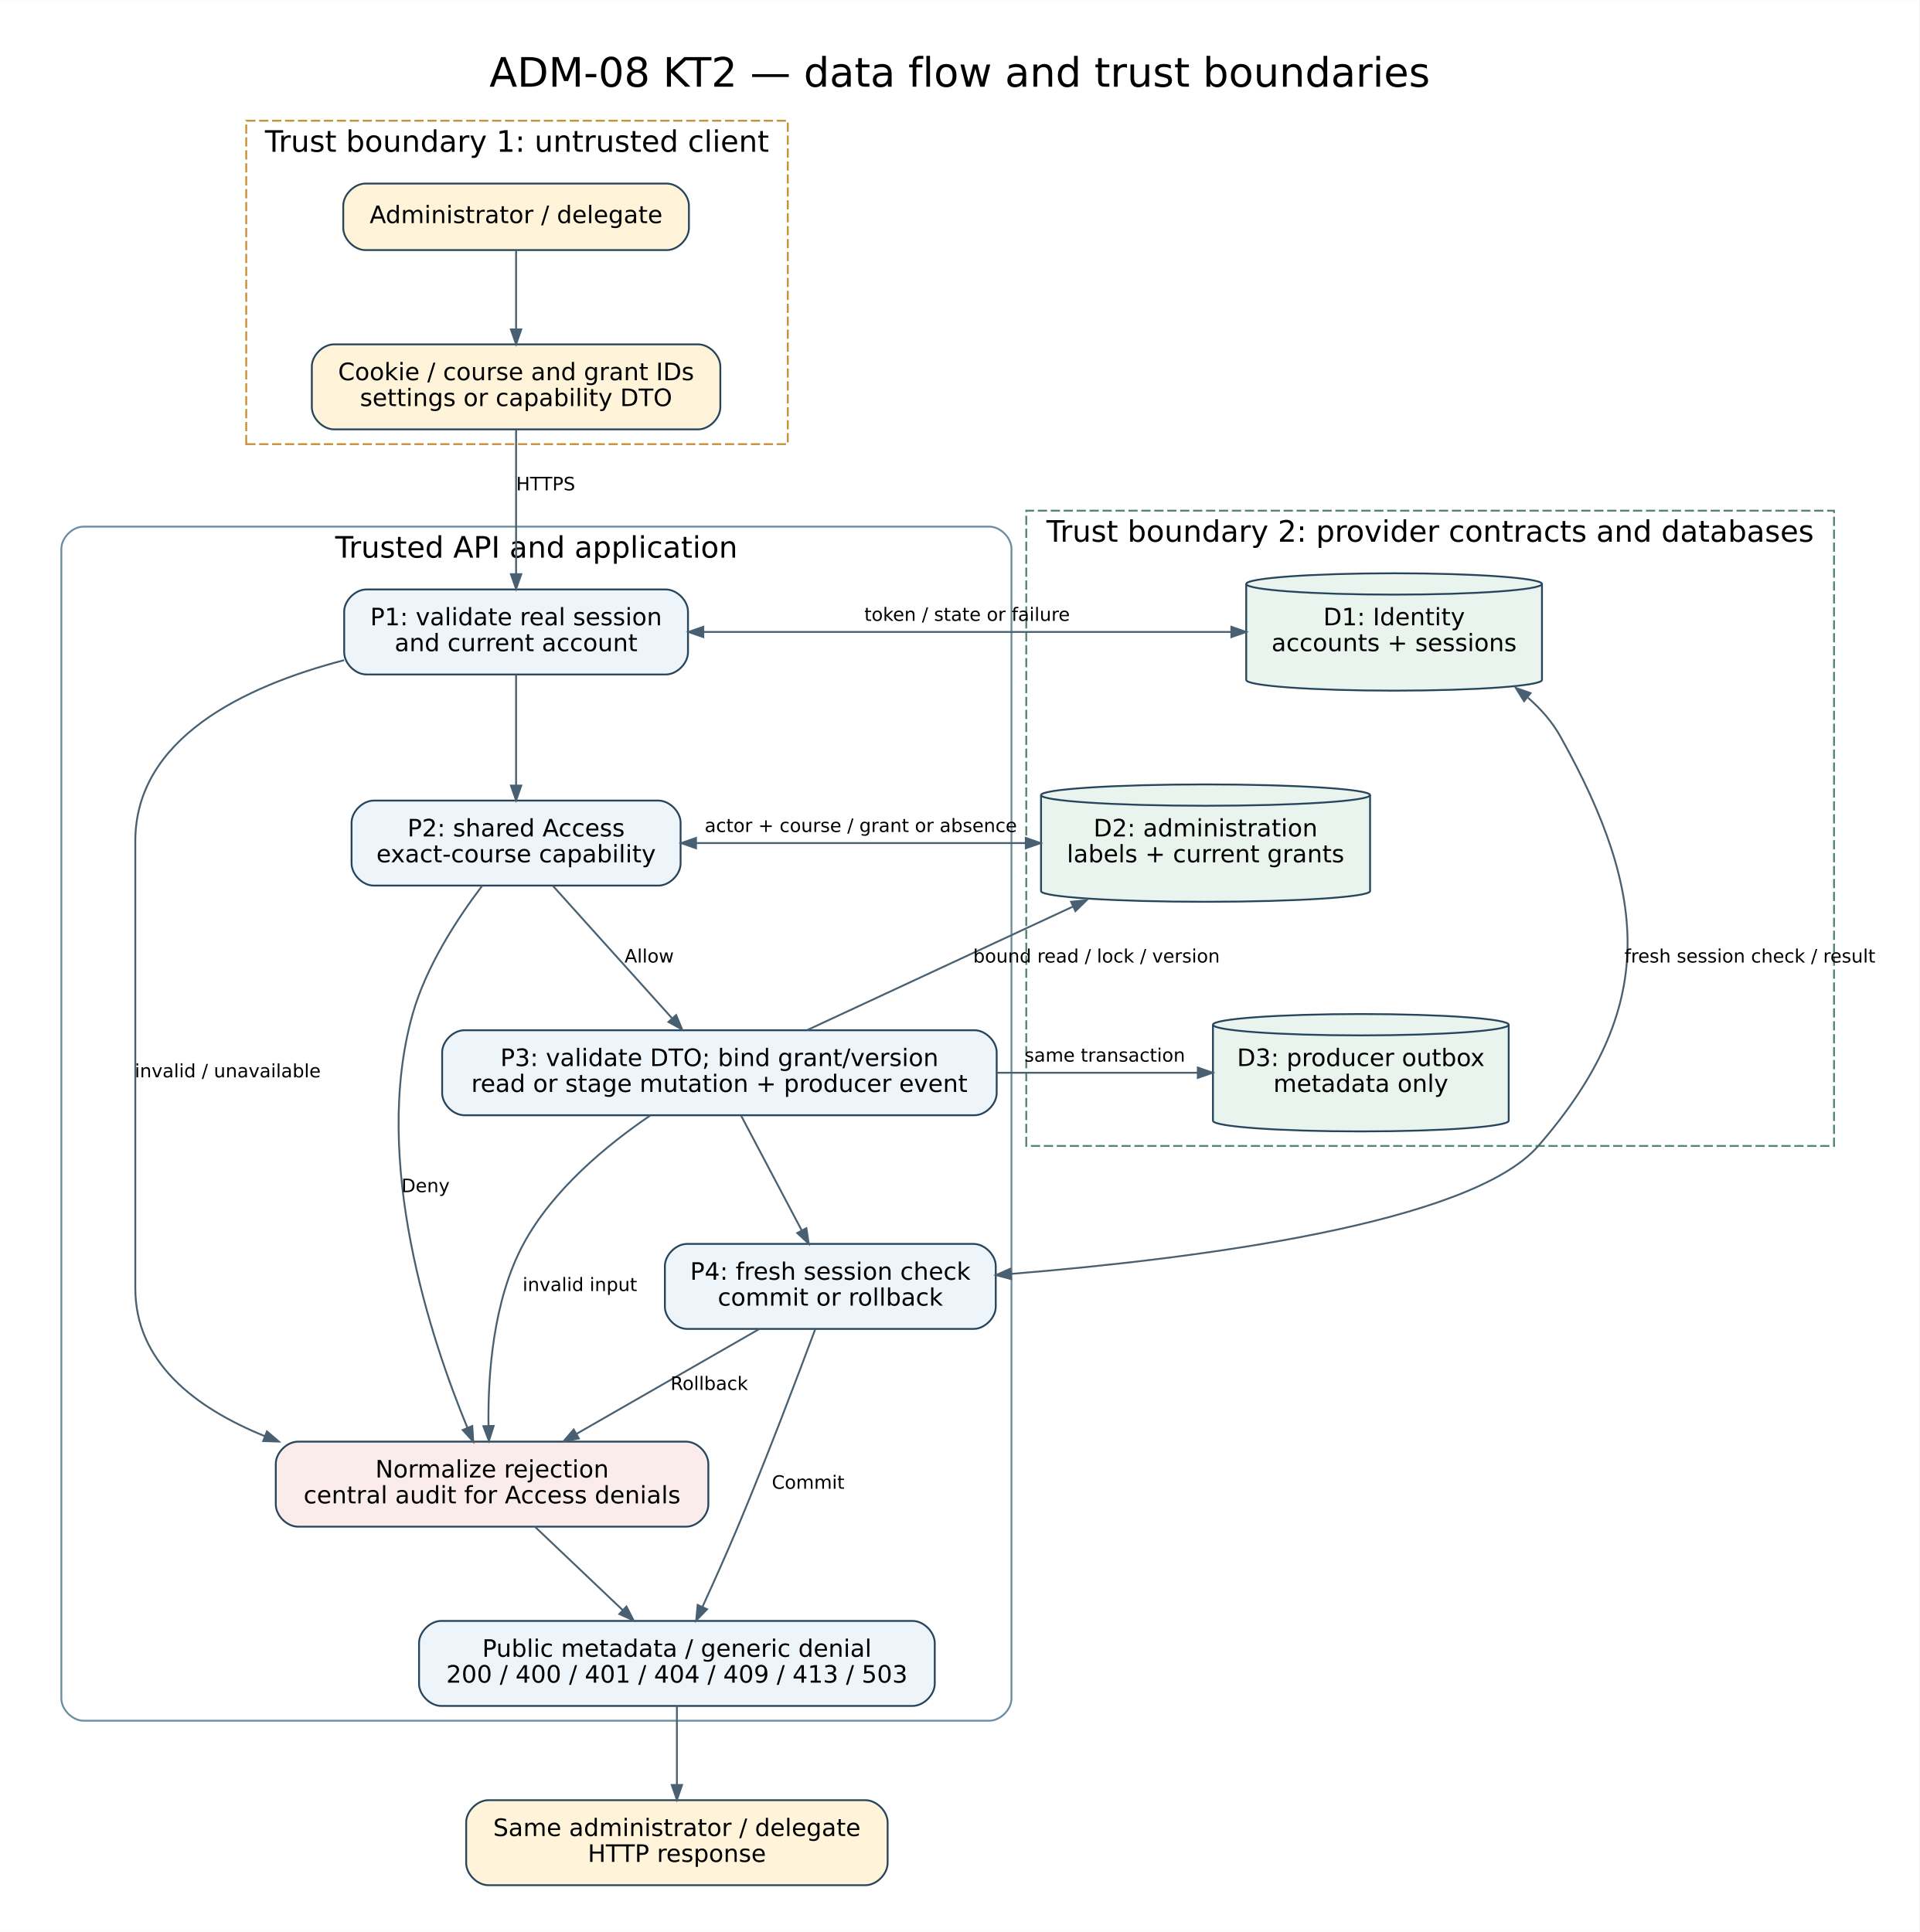
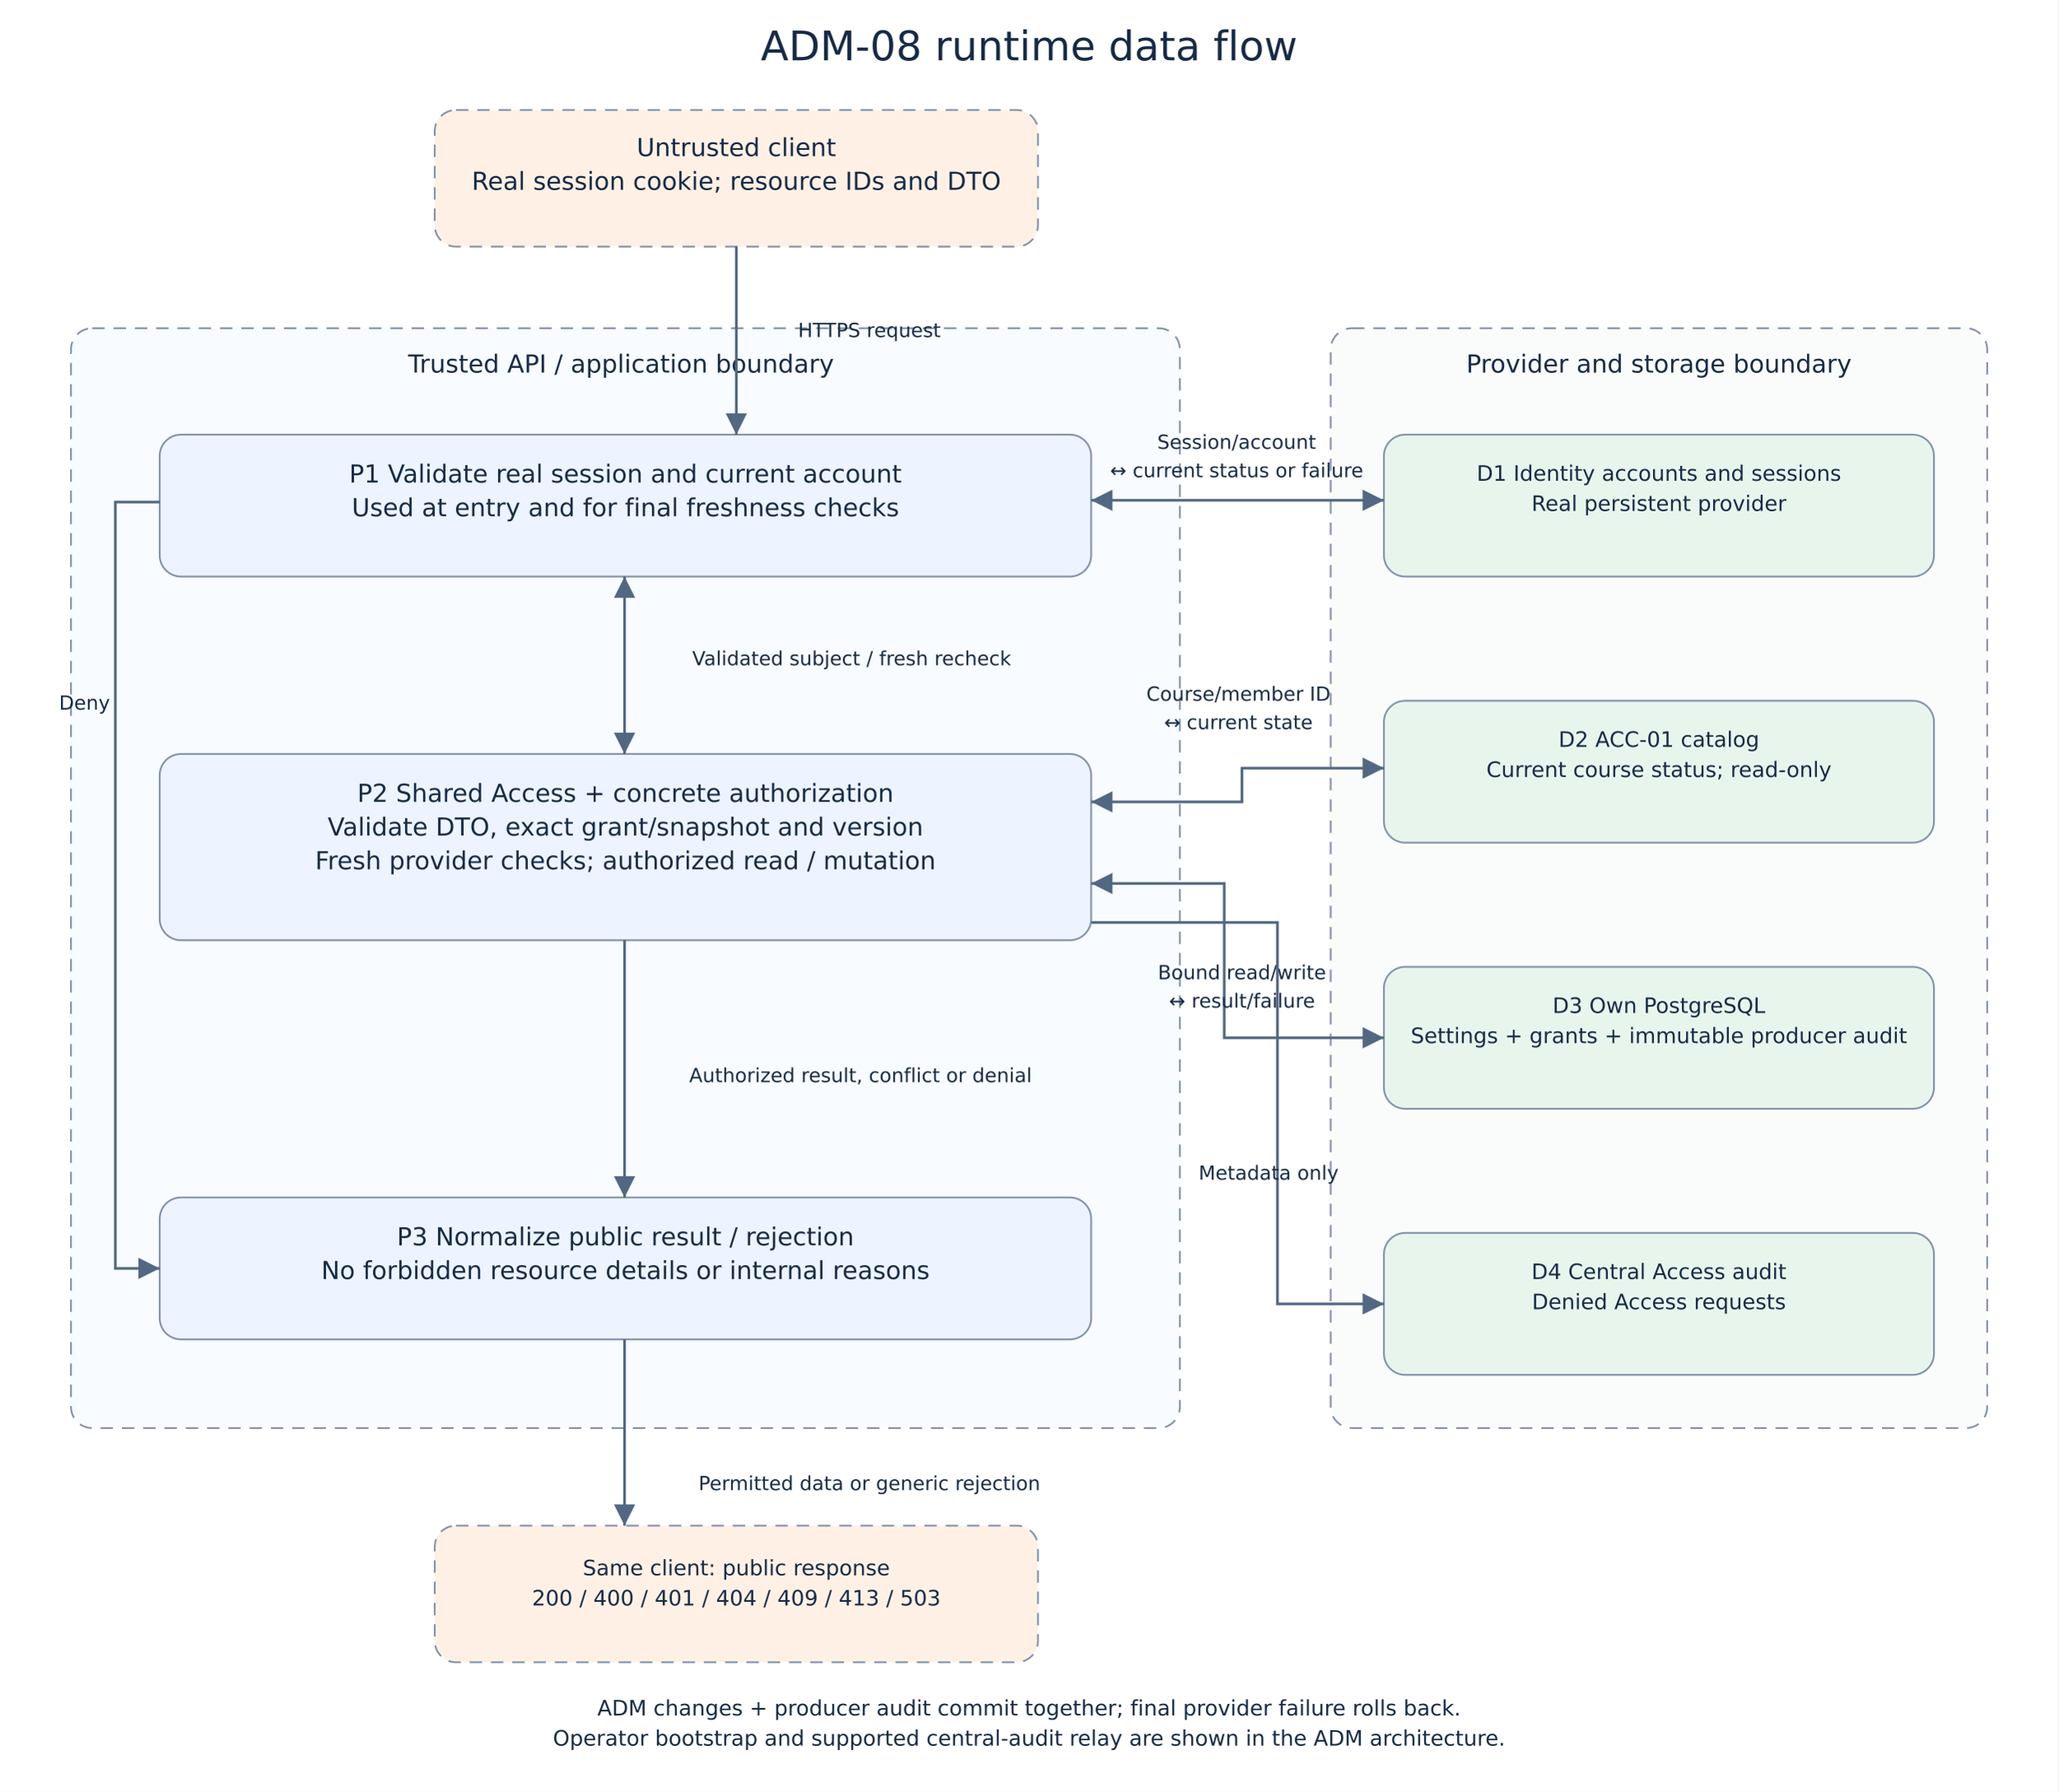
- <svg xmlns="http://www.w3.org/2000/svg" width="1038pt" height="1045pt" viewBox="0.00 0.00 1038.40 1045.15">
-   <g id="graph0" class="graph" transform="scale(1 1) rotate(0) translate(25.2 1019.95)">
-     <polygon fill="white" stroke="transparent" points="-25.2,25.2 -25.2,-1019.95 1013.2,-1019.95 1013.2,25.2 -25.2,25.2" />
-     <text text-anchor="middle" x="494" y="-973.15" font-family="DejaVu Sans" font-size="22.00">ADM-08 KT2 — data flow and trust boundaries</text>
-     <g id="clust1" class="cluster">
-       <polygon fill="white" stroke="#c59036" stroke-dasharray="5,2" points="108,-779.75 108,-954.75 401,-954.75 401,-779.75 108,-779.75" />
-       <text text-anchor="middle" x="254.5" y="-937.95" font-family="DejaVu Sans" font-size="16.00">Trust boundary 1: untrusted client</text>
-     </g>
-     <g id="clust2" class="cluster">
-       <path fill="white" stroke="#6c8ca2" d="M20,-89C20,-89 510,-89 510,-89 516,-89 522,-95 522,-101 522,-101 522,-723.12 522,-723.12 522,-729.12 516,-735.12 510,-735.12 510,-735.12 20,-735.12 20,-735.12 14,-735.12 8,-729.12 8,-723.12 8,-723.12 8,-101 8,-101 8,-95 14,-89 20,-89" />
-       <text text-anchor="middle" x="265" y="-718.33" font-family="DejaVu Sans" font-size="16.00">Trusted API and application</text>
-     </g>
-     <g id="clust3" class="cluster">
-       <polygon fill="white" stroke="#53866c" stroke-dasharray="5,2" points="530,-400 530,-743.75 967,-743.75 967,-400 530,-400" />
-       <text text-anchor="middle" x="748.5" y="-726.95" font-family="DejaVu Sans" font-size="16.00">Trust boundary 2: provider contracts and databases</text>
-     </g>
-     <g id="node1" class="node">
-       <path fill="#fff4d9" stroke="#27455d" d="M335.5,-920.75C335.5,-920.75 172.5,-920.75 172.5,-920.75 166.5,-920.75 160.5,-914.75 160.5,-908.75 160.5,-908.75 160.5,-896.75 160.5,-896.75 160.5,-890.75 166.5,-884.75 172.5,-884.75 172.5,-884.75 335.5,-884.75 335.5,-884.75 341.5,-884.75 347.5,-890.75 347.5,-896.75 347.5,-896.75 347.5,-908.75 347.5,-908.75 347.5,-914.75 341.5,-920.75 335.5,-920.75" />
-       <text text-anchor="middle" x="254" y="-899.35" font-family="DejaVu Sans" font-size="13.00">Administrator / delegate</text>
-     </g>
-     <g id="node2" class="node">
-       <path fill="#fff4d9" stroke="#27455d" d="M352.5,-833.75C352.5,-833.75 155.5,-833.75 155.5,-833.75 149.5,-833.75 143.5,-827.75 143.5,-821.75 143.5,-821.75 143.5,-799.75 143.5,-799.75 143.5,-793.75 149.5,-787.75 155.5,-787.75 155.5,-787.75 352.5,-787.75 352.5,-787.75 358.5,-787.75 364.5,-793.75 364.5,-799.75 364.5,-799.75 364.5,-821.75 364.5,-821.75 364.5,-827.75 358.5,-833.75 352.5,-833.75" />
-       <text text-anchor="middle" x="254" y="-814.35" font-family="DejaVu Sans" font-size="13.00">Cookie / course and grant IDs</text>
-       <text text-anchor="middle" x="254" y="-800.35" font-family="DejaVu Sans" font-size="13.00">settings or capability DTO</text>
-     </g>
-     <g id="edge1" class="edge">
-       <path fill="none" stroke="#486071" d="M254,-884.4C254,-872.36 254,-856 254,-841.86" />
-       <polygon fill="#486071" stroke="#486071" points="256.8,-841.84 254,-833.84 251.2,-841.84 256.8,-841.84" />
-     </g>
-     <g id="node3" class="node">
-       <path fill="#edf4fa" stroke="#27455d" d="M335,-701.12C335,-701.12 173,-701.12 173,-701.12 167,-701.12 161,-695.12 161,-689.12 161,-689.12 161,-667.12 161,-667.12 161,-661.12 167,-655.12 173,-655.12 173,-655.12 335,-655.12 335,-655.12 341,-655.12 347,-661.12 347,-667.12 347,-667.12 347,-689.12 347,-689.12 347,-695.12 341,-701.12 335,-701.12" />
-       <text text-anchor="middle" x="254" y="-681.73" font-family="DejaVu Sans" font-size="13.00">P1: validate real session</text>
-       <text text-anchor="middle" x="254" y="-667.73" font-family="DejaVu Sans" font-size="13.00">and current account</text>
-     </g>
-     <g id="edge11" class="edge">
-       <path fill="none" stroke="#486071" d="M254,-787.59C254,-766.1 254,-733.34 254,-709.44" />
-       <polygon fill="#486071" stroke="#486071" points="256.8,-709.39 254,-701.39 251.2,-709.39 256.8,-709.39" />
-       <text text-anchor="middle" x="270" y="-754.75" font-family="DejaVu Sans" font-size="10.00">HTTPS</text>
-     </g>
-     <g id="node4" class="node">
-       <path fill="#edf4fa" stroke="#27455d" d="M331,-586.88C331,-586.88 177,-586.88 177,-586.88 171,-586.88 165,-580.88 165,-574.88 165,-574.88 165,-552.88 165,-552.88 165,-546.88 171,-540.88 177,-540.88 177,-540.88 331,-540.88 331,-540.88 337,-540.88 343,-546.88 343,-552.88 343,-552.88 343,-574.88 343,-574.88 343,-580.88 337,-586.88 331,-586.88" />
-       <text text-anchor="middle" x="254" y="-567.48" font-family="DejaVu Sans" font-size="13.00">P2: shared Access</text>
-       <text text-anchor="middle" x="254" y="-553.48" font-family="DejaVu Sans" font-size="13.00">exact-course capability</text>
-     </g>
-     <g id="edge2" class="edge">
-       <path fill="none" stroke="#486071" d="M254,-654.95C254,-637.81 254,-613.9 254,-595.02" />
-       <polygon fill="#486071" stroke="#486071" points="256.8,-595.01 254,-587.01 251.2,-595.01 256.8,-595.01" />
-     </g>
-     <g id="node7" class="node">
-       <path fill="#fbecec" stroke="#27455d" d="M346,-240C346,-240 136,-240 136,-240 130,-240 124,-234 124,-228 124,-228 124,-206 124,-206 124,-200 130,-194 136,-194 136,-194 346,-194 346,-194 352,-194 358,-200 358,-206 358,-206 358,-228 358,-228 358,-234 352,-240 346,-240" />
-       <text text-anchor="middle" x="241" y="-220.6" font-family="DejaVu Sans" font-size="13.00">Normalize rejection</text>
-       <text text-anchor="middle" x="241" y="-206.6" font-family="DejaVu Sans" font-size="13.00">central audit for Access denials</text>
-     </g>
-     <g id="edge4" class="edge">
-       <path fill="none" stroke="#486071" d="M160.94,-662.85C106.35,-648.59 48,-620.37 48,-564.88 48,-564.88 48,-564.88 48,-323 48,-283.22 80.03,-258.42 118,-243" />
-       <polygon fill="#486071" stroke="#486071" points="119.21,-245.54 125.67,-240.04 117.19,-240.31 119.21,-245.54" />
-       <text text-anchor="middle" x="98" y="-437.12" font-family="DejaVu Sans" font-size="10.00">invalid / unavailable</text>
-     </g>
-     <g id="node9" class="node">
-       <path fill="#e8f4ed" stroke="#27455d" d="M809,-704.1C809,-707.29 773.14,-709.88 729,-709.88 684.86,-709.88 649,-707.29 649,-704.1 649,-704.1 649,-652.15 649,-652.15 649,-648.96 684.86,-646.37 729,-646.37 773.14,-646.37 809,-648.96 809,-652.15 809,-652.15 809,-704.1 809,-704.1" />
-       <path fill="none" stroke="#27455d" d="M809,-704.1C809,-700.92 773.14,-698.33 729,-698.33 684.86,-698.33 649,-700.92 649,-704.1" />
-       <text text-anchor="middle" x="729" y="-681.73" font-family="DejaVu Sans" font-size="13.00">D1: Identity</text>
-       <text text-anchor="middle" x="729" y="-667.73" font-family="DejaVu Sans" font-size="13.00">accounts + sessions</text>
-     </g>
-     <g id="edge12" class="edge">
-       <path fill="none" stroke="#486071" d="M355.38,-678.12C440.16,-678.12 559.88,-678.12 640.77,-678.12" />
-       <polygon fill="#486071" stroke="#486071" points="355.28,-675.33 347.28,-678.12 355.28,-680.93 355.28,-675.33" />
-       <polygon fill="#486071" stroke="#486071" points="640.96,-680.93 648.96,-678.12 640.96,-675.33 640.96,-680.93" />
-       <text text-anchor="middle" x="498" y="-684.12" font-family="DejaVu Sans" font-size="10.00">token / state or failure</text>
-     </g>
-     <g id="node5" class="node">
-       <path fill="#edf4fa" stroke="#27455d" d="M502,-462.62C502,-462.62 226,-462.62 226,-462.62 220,-462.62 214,-456.62 214,-450.62 214,-450.62 214,-428.62 214,-428.62 214,-422.62 220,-416.62 226,-416.62 226,-416.62 502,-416.62 502,-416.62 508,-416.62 514,-422.62 514,-428.62 514,-428.62 514,-450.62 514,-450.62 514,-456.62 508,-462.62 502,-462.62" />
-       <text text-anchor="middle" x="364" y="-443.23" font-family="DejaVu Sans" font-size="13.00">P3: validate DTO; bind grant/version</text>
-       <text text-anchor="middle" x="364" y="-429.23" font-family="DejaVu Sans" font-size="13.00">read or stage mutation + producer event</text>
-     </g>
-     <g id="edge3" class="edge">
-       <path fill="none" stroke="#486071" d="M273.92,-540.74C291.95,-520.7 318.62,-491.06 338.26,-469.23" />
-       <polygon fill="#486071" stroke="#486071" points="340.59,-470.83 343.86,-463.01 336.42,-467.09 340.59,-470.83" />
-       <text text-anchor="middle" x="326" y="-499.25" font-family="DejaVu Sans" font-size="10.00">Allow</text>
-     </g>
-     <g id="edge5" class="edge">
-       <path fill="none" stroke="#486071" d="M235.68,-540.81C222.32,-523.21 205.32,-497.27 198,-471.25 175.69,-391.95 207.96,-295.24 227.66,-247.53" />
-       <polygon fill="#486071" stroke="#486071" points="230.3,-248.49 230.83,-240.03 225.14,-246.31 230.3,-248.49" />
-       <text text-anchor="middle" x="205" y="-375" font-family="DejaVu Sans" font-size="10.00">Deny</text>
-     </g>
-     <g id="node10" class="node">
-       <path fill="#e8f4ed" stroke="#27455d" d="M716,-589.85C716,-593.04 676.11,-595.63 627,-595.63 577.89,-595.63 538,-593.04 538,-589.85 538,-589.85 538,-537.9 538,-537.9 538,-534.71 577.89,-532.12 627,-532.12 676.11,-532.12 716,-534.71 716,-537.9 716,-537.9 716,-589.85 716,-589.85" />
-       <path fill="none" stroke="#27455d" d="M716,-589.85C716,-586.67 676.11,-584.08 627,-584.08 577.89,-584.08 538,-586.67 538,-589.85" />
-       <text text-anchor="middle" x="627" y="-567.48" font-family="DejaVu Sans" font-size="13.00">D2: administration</text>
-       <text text-anchor="middle" x="627" y="-553.48" font-family="DejaVu Sans" font-size="13.00">labels + current grants</text>
-     </g>
-     <g id="edge13" class="edge">
-       <path fill="none" stroke="#486071" d="M351.38,-563.88C406.34,-563.88 474.8,-563.88 529.74,-563.88" />
-       <polygon fill="#486071" stroke="#486071" points="351.34,-561.08 343.34,-563.88 351.34,-566.68 351.34,-561.08" />
-       <polygon fill="#486071" stroke="#486071" points="529.74,-566.68 537.74,-563.88 529.74,-561.08 529.74,-566.68" />
-       <text text-anchor="middle" x="440.5" y="-569.88" font-family="DejaVu Sans" font-size="10.00">actor + course / grant or absence</text>
-     </g>
-     <g id="node6" class="node">
-       <path fill="#edf4fa" stroke="#27455d" d="M501.5,-347C501.5,-347 346.5,-347 346.5,-347 340.5,-347 334.5,-341 334.5,-335 334.5,-335 334.5,-313 334.5,-313 334.5,-307 340.5,-301 346.5,-301 346.5,-301 501.5,-301 501.5,-301 507.5,-301 513.5,-307 513.5,-313 513.5,-313 513.5,-335 513.5,-335 513.5,-341 507.5,-347 501.5,-347" />
-       <text text-anchor="middle" x="424" y="-327.6" font-family="DejaVu Sans" font-size="13.00">P4: fresh session check</text>
-       <text text-anchor="middle" x="424" y="-313.6" font-family="DejaVu Sans" font-size="13.00">commit or rollback</text>
-     </g>
-     <g id="edge6" class="edge">
-       <path fill="none" stroke="#486071" d="M375.71,-416.45C385.09,-398.69 398.31,-373.64 408.55,-354.25" />
-       <polygon fill="#486071" stroke="#486071" points="411.06,-355.5 412.32,-347.12 406.11,-352.89 411.06,-355.5" />
-     </g>
-     <g id="edge7" class="edge">
-       <path fill="none" stroke="#486071" d="M326.57,-416.47C302.85,-400.33 273.76,-376.23 258,-347 241.48,-316.37 238.69,-275.88 239.08,-248.5" />
-       <polygon fill="#486071" stroke="#486071" points="241.88,-248.52 239.3,-240.45 236.29,-248.37 241.88,-248.52" />
-       <text text-anchor="middle" x="288.5" y="-321.5" font-family="DejaVu Sans" font-size="10.00">invalid input</text>
-     </g>
-     <g id="edge14" class="edge">
-       <path fill="none" stroke="#486071" d="M411.59,-462.75C451.62,-481.35 509.48,-508.25 555.15,-529.48" />
-       <polygon fill="#486071" stroke="#486071" points="554.23,-532.14 562.66,-532.97 556.59,-527.06 554.23,-532.14" />
-       <text text-anchor="middle" x="568" y="-499.25" font-family="DejaVu Sans" font-size="10.00">bound read / lock / version</text>
-     </g>
-     <g id="node11" class="node">
-       <path fill="#e8f4ed" stroke="#27455d" d="M791,-465.6C791,-468.79 755.14,-471.38 711,-471.38 666.86,-471.38 631,-468.79 631,-465.6 631,-465.6 631,-413.65 631,-413.65 631,-410.46 666.86,-407.87 711,-407.87 755.14,-407.87 791,-410.46 791,-413.65 791,-413.65 791,-465.6 791,-465.6" />
-       <path fill="none" stroke="#27455d" d="M791,-465.6C791,-462.42 755.14,-459.83 711,-459.83 666.86,-459.83 631,-462.42 631,-465.6" />
-       <text text-anchor="middle" x="711" y="-443.23" font-family="DejaVu Sans" font-size="13.00">D3: producer outbox</text>
-       <text text-anchor="middle" x="711" y="-429.23" font-family="DejaVu Sans" font-size="13.00">metadata only</text>
-     </g>
-     <g id="edge15" class="edge">
-       <path fill="none" stroke="#486071" d="M514.18,-439.62C551.16,-439.62 589.58,-439.62 622.55,-439.62" />
-       <polygon fill="#486071" stroke="#486071" points="622.81,-442.43 630.81,-439.62 622.81,-436.83 622.81,-442.43" />
-       <text text-anchor="middle" x="572.5" y="-445.62" font-family="DejaVu Sans" font-size="10.00">same transaction</text>
-     </g>
-     <g id="edge8" class="edge">
-       <path fill="none" stroke="#486071" d="M385.64,-300.99C356.82,-284.45 317.24,-261.74 286.77,-244.26" />
-       <polygon fill="#486071" stroke="#486071" points="287.96,-241.72 279.63,-240.16 285.17,-246.57 287.96,-241.72" />
-       <text text-anchor="middle" x="358.5" y="-268" font-family="DejaVu Sans" font-size="10.00">Rollback</text>
-     </g>
-     <g id="node8" class="node">
-       <path fill="#edf4fa" stroke="#27455d" d="M468.5,-143C468.5,-143 213.5,-143 213.5,-143 207.5,-143 201.5,-137 201.5,-131 201.5,-131 201.5,-109 201.5,-109 201.5,-103 207.5,-97 213.5,-97 213.5,-97 468.5,-97 468.5,-97 474.5,-97 480.5,-103 480.5,-109 480.5,-109 480.5,-131 480.5,-131 480.5,-137 474.5,-143 468.5,-143" />
-       <text text-anchor="middle" x="341" y="-123.6" font-family="DejaVu Sans" font-size="13.00">Public metadata / generic denial</text>
-       <text text-anchor="middle" x="341" y="-109.6" font-family="DejaVu Sans" font-size="13.00">200 / 400 / 401 / 404 / 409 / 413 / 503</text>
-     </g>
-     <g id="edge9" class="edge">
-       <path fill="none" stroke="#486071" d="M415.87,-300.94C406.26,-275.14 389.61,-231.21 374,-194 367.97,-179.63 360.9,-163.86 354.86,-150.67" />
-       <polygon fill="#486071" stroke="#486071" points="357.32,-149.32 351.43,-143.23 352.23,-151.66 357.32,-149.32" />
-       <text text-anchor="middle" x="412" y="-214.5" font-family="DejaVu Sans" font-size="10.00">Commit</text>
-     </g>
-     <g id="edge16" class="edge">
-       <path fill="none" stroke="#486071" d="M521.71,-330.77C622.63,-338.96 770.42,-357.94 807,-400 871.7,-474.39 867.01,-535.39 819,-621.5 814.55,-629.48 808.43,-636.47 801.45,-642.53" />
-       <polygon fill="#486071" stroke="#486071" points="521.81,-327.97 513.62,-330.13 521.37,-333.56 521.81,-327.97" />
-       <polygon fill="#486071" stroke="#486071" points="799.31,-640.66 794.83,-647.85 802.82,-645.03 799.31,-640.66" />
-       <text text-anchor="middle" x="921.5" y="-499.25" font-family="DejaVu Sans" font-size="10.00">fresh session check / result</text>
-     </g>
-     <g id="edge10" class="edge">
-       <path fill="none" stroke="#486071" d="M264.19,-193.97C278.35,-180.51 296.59,-163.19 311.73,-148.8" />
-       <polygon fill="#486071" stroke="#486071" points="313.71,-150.78 317.59,-143.24 309.86,-146.72 313.71,-150.78" />
-     </g>
-     <g id="node12" class="node">
-       <path fill="#fff4d9" stroke="#27455d" d="M443,-46C443,-46 239,-46 239,-46 233,-46 227,-40 227,-34 227,-34 227,-12 227,-12 227,-6 233,0 239,0 239,0 443,0 443,0 449,0 455,-6 455,-12 455,-12 455,-34 455,-34 455,-40 449,-46 443,-46" />
-       <text text-anchor="middle" x="341" y="-26.6" font-family="DejaVu Sans" font-size="13.00">Same administrator / delegate</text>
-       <text text-anchor="middle" x="341" y="-12.6" font-family="DejaVu Sans" font-size="13.00">HTTP response</text>
-     </g>
-     <g id="edge17" class="edge">
-       <path fill="none" stroke="#486071" d="M341,-96.97C341,-84.35 341,-68.32 341,-54.51" />
-       <polygon fill="#486071" stroke="#486071" points="343.8,-54.24 341,-46.24 338.2,-54.24 343.8,-54.24" />
-     </g>
-   </g>
+ <svg xmlns="http://www.w3.org/2000/svg" width="1160" height="1010" viewBox="0 0 1160 1010">
+   <defs>
+     <marker id="arrow" markerWidth="9" markerHeight="9" refX="8" refY="4" orient="auto-start-reverse">
+       <path d="M0,0 L8,4 L0,8 Z" fill="#526882" />
+     </marker>
+   </defs>
+   <rect width="1160" height="1010" fill="white" />
+   <text x="580" y="34" text-anchor="middle" font-family="DejaVu Sans,sans-serif" font-size="23" fill="#172b45">ADM-08 runtime data flow</text>
+   <rect x="245" y="62" width="340" height="77" rx="12" fill="#fff0e5" stroke="#8192aa" stroke-dasharray="7 5" />
+   <text x="415" y="88" text-anchor="middle" font-family="DejaVu Sans,sans-serif" font-size="14" fill="#172b45">Untrusted client</text>
+   <text x="415" y="107" text-anchor="middle" font-family="DejaVu Sans,sans-serif" font-size="14" fill="#172b45">Real session cookie; resource IDs and DTO</text>
+   <rect x="40" y="185" width="625" height="620" rx="12" fill="#f8fbff" stroke="#8192aa" stroke-dasharray="7 5" />
+   <text x="350" y="210" text-anchor="middle" font-family="DejaVu Sans,sans-serif" font-size="14" fill="#172b45">Trusted API / application boundary</text>
+   <rect x="750" y="185" width="370" height="620" rx="12" fill="#fafcfb" stroke="#8192aa" stroke-dasharray="7 5" />
+   <text x="935" y="210" text-anchor="middle" font-family="DejaVu Sans,sans-serif" font-size="14" fill="#172b45">Provider and storage boundary</text>
+   <rect x="90" y="245" width="525" height="80" rx="12" fill="#edf3ff" stroke="#8192aa" />
+   <text x="352.5" y="272" text-anchor="middle" font-family="DejaVu Sans,sans-serif" font-size="14" fill="#172b45">P1 Validate real session and current account</text>
+   <text x="352.5" y="291" text-anchor="middle" font-family="DejaVu Sans,sans-serif" font-size="14" fill="#172b45">Used at entry and for final freshness checks</text>
+   <rect x="90" y="425" width="525" height="105" rx="12" fill="#edf3ff" stroke="#8192aa" />
+   <text x="352.5" y="452" text-anchor="middle" font-family="DejaVu Sans,sans-serif" font-size="14" fill="#172b45">P2 Shared Access + concrete authorization</text>
+   <text x="352.5" y="471" text-anchor="middle" font-family="DejaVu Sans,sans-serif" font-size="14" fill="#172b45">Validate DTO, exact grant/snapshot and version</text>
+   <text x="352.5" y="490" text-anchor="middle" font-family="DejaVu Sans,sans-serif" font-size="14" fill="#172b45">Fresh provider checks; authorized read / mutation</text>
+   <rect x="90" y="675" width="525" height="80" rx="12" fill="#edf3ff" stroke="#8192aa" />
+   <text x="352.5" y="702" text-anchor="middle" font-family="DejaVu Sans,sans-serif" font-size="14" fill="#172b45">P3 Normalize public result / rejection</text>
+   <text x="352.5" y="721" text-anchor="middle" font-family="DejaVu Sans,sans-serif" font-size="14" fill="#172b45">No forbidden resource details or internal reasons</text>
+   <rect x="780" y="245" width="310" height="80" rx="12" fill="#e8f5ed" stroke="#8192aa" />
+   <text x="935" y="271" text-anchor="middle" font-family="DejaVu Sans,sans-serif" font-size="12" fill="#172b45">D1 Identity accounts and sessions</text>
+   <text x="935" y="288" text-anchor="middle" font-family="DejaVu Sans,sans-serif" font-size="12" fill="#172b45">Real persistent provider</text>
+   <rect x="780" y="395" width="310" height="80" rx="12" fill="#e8f5ed" stroke="#8192aa" />
+   <text x="935" y="421" text-anchor="middle" font-family="DejaVu Sans,sans-serif" font-size="12" fill="#172b45">D2 ACC-01 catalog</text>
+   <text x="935" y="438" text-anchor="middle" font-family="DejaVu Sans,sans-serif" font-size="12" fill="#172b45">Current course status; read-only</text>
+   <rect x="780" y="545" width="310" height="80" rx="12" fill="#e8f5ed" stroke="#8192aa" />
+   <text x="935" y="571" text-anchor="middle" font-family="DejaVu Sans,sans-serif" font-size="12" fill="#172b45">D3 Own PostgreSQL</text>
+   <text x="935" y="588" text-anchor="middle" font-family="DejaVu Sans,sans-serif" font-size="12" fill="#172b45">Settings + grants + immutable producer audit</text>
+   <rect x="780" y="695" width="310" height="80" rx="12" fill="#e8f5ed" stroke="#8192aa" />
+   <text x="935" y="721" text-anchor="middle" font-family="DejaVu Sans,sans-serif" font-size="12" fill="#172b45">D4 Central Access audit</text>
+   <text x="935" y="738" text-anchor="middle" font-family="DejaVu Sans,sans-serif" font-size="12" fill="#172b45">Denied Access requests</text>
+   <polyline points="415,139 415,245" fill="none" stroke="#526882" stroke-width="1.5" marker-end="url(#arrow)" />
+   <text x="490" y="190" text-anchor="middle" font-family="DejaVu Sans,sans-serif" font-size="11" fill="#172b45">HTTPS request</text>
+   <polyline points="352,325 352,425" fill="none" stroke="#526882" stroke-width="1.5" marker-end="url(#arrow)" marker-start="url(#arrow)" />
+   <text x="480" y="375" text-anchor="middle" font-family="DejaVu Sans,sans-serif" font-size="11" fill="#172b45">Validated subject / fresh recheck</text>
+   <polyline points="352,530 352,675" fill="none" stroke="#526882" stroke-width="1.5" marker-end="url(#arrow)" />
+   <text x="485" y="610" text-anchor="middle" font-family="DejaVu Sans,sans-serif" font-size="11" fill="#172b45">Authorized result, conflict or denial</text>
+   <polyline points="615,282 780,282" fill="none" stroke="#526882" stroke-width="1.5" marker-end="url(#arrow)" marker-start="url(#arrow)" />
+   <text x="697" y="253" text-anchor="middle" font-family="DejaVu Sans,sans-serif" font-size="11" fill="#172b45">Session/account</text>
+   <text x="697" y="269" text-anchor="middle" font-family="DejaVu Sans,sans-serif" font-size="11" fill="#172b45">↔ current status or failure</text>
+   <polyline points="615,452 700,452 700,433 780,433" fill="none" stroke="#526882" stroke-width="1.5" marker-end="url(#arrow)" marker-start="url(#arrow)" />
+   <text x="698" y="395" text-anchor="middle" font-family="DejaVu Sans,sans-serif" font-size="11" fill="#172b45">Course/member ID</text>
+   <text x="698" y="411" text-anchor="middle" font-family="DejaVu Sans,sans-serif" font-size="11" fill="#172b45">↔ current state</text>
+   <polyline points="615,498 690,498 690,585 780,585" fill="none" stroke="#526882" stroke-width="1.5" marker-end="url(#arrow)" marker-start="url(#arrow)" />
+   <text x="700" y="552" text-anchor="middle" font-family="DejaVu Sans,sans-serif" font-size="11" fill="#172b45">Bound read/write</text>
+   <text x="700" y="568" text-anchor="middle" font-family="DejaVu Sans,sans-serif" font-size="11" fill="#172b45">↔ result/failure</text>
+   <polyline points="615,520 720,520 720,735 780,735" fill="none" stroke="#526882" stroke-width="1.5" marker-end="url(#arrow)" />
+   <text x="715" y="665" text-anchor="middle" font-family="DejaVu Sans,sans-serif" font-size="11" fill="#172b45">Metadata only</text>
+   <polyline points="90,283 65,283 65,715 90,715" fill="none" stroke="#526882" stroke-width="1.5" marker-end="url(#arrow)" />
+   <text x="62" y="400" text-anchor="end" font-family="DejaVu Sans,sans-serif" font-size="11" fill="#172b45">Deny</text>
+   <rect x="245" y="860" width="340" height="77" rx="12" fill="#fff0e5" stroke="#8192aa" stroke-dasharray="7 5" />
+   <text x="415" y="888" text-anchor="middle" font-family="DejaVu Sans,sans-serif" font-size="12" fill="#172b45">Same client: public response</text>
+   <text x="415" y="905" text-anchor="middle" font-family="DejaVu Sans,sans-serif" font-size="12" fill="#172b45">200 / 400 / 401 / 404 / 409 / 413 / 503</text>
+   <polyline points="352,755 352,860" fill="none" stroke="#526882" stroke-width="1.5" marker-end="url(#arrow)" />
+   <text x="490" y="840" text-anchor="middle" font-family="DejaVu Sans,sans-serif" font-size="11" fill="#172b45">Permitted data or generic rejection</text>
+   <text x="580" y="967" text-anchor="middle" font-family="DejaVu Sans,sans-serif" font-size="12" fill="#172b45">ADM changes + producer audit commit together; final provider failure rolls back.</text>
+   <text x="580" y="984" text-anchor="middle" font-family="DejaVu Sans,sans-serif" font-size="12" fill="#172b45">Operator bootstrap and supported central-audit relay are shown in the ADM architecture.</text>
</svg>
